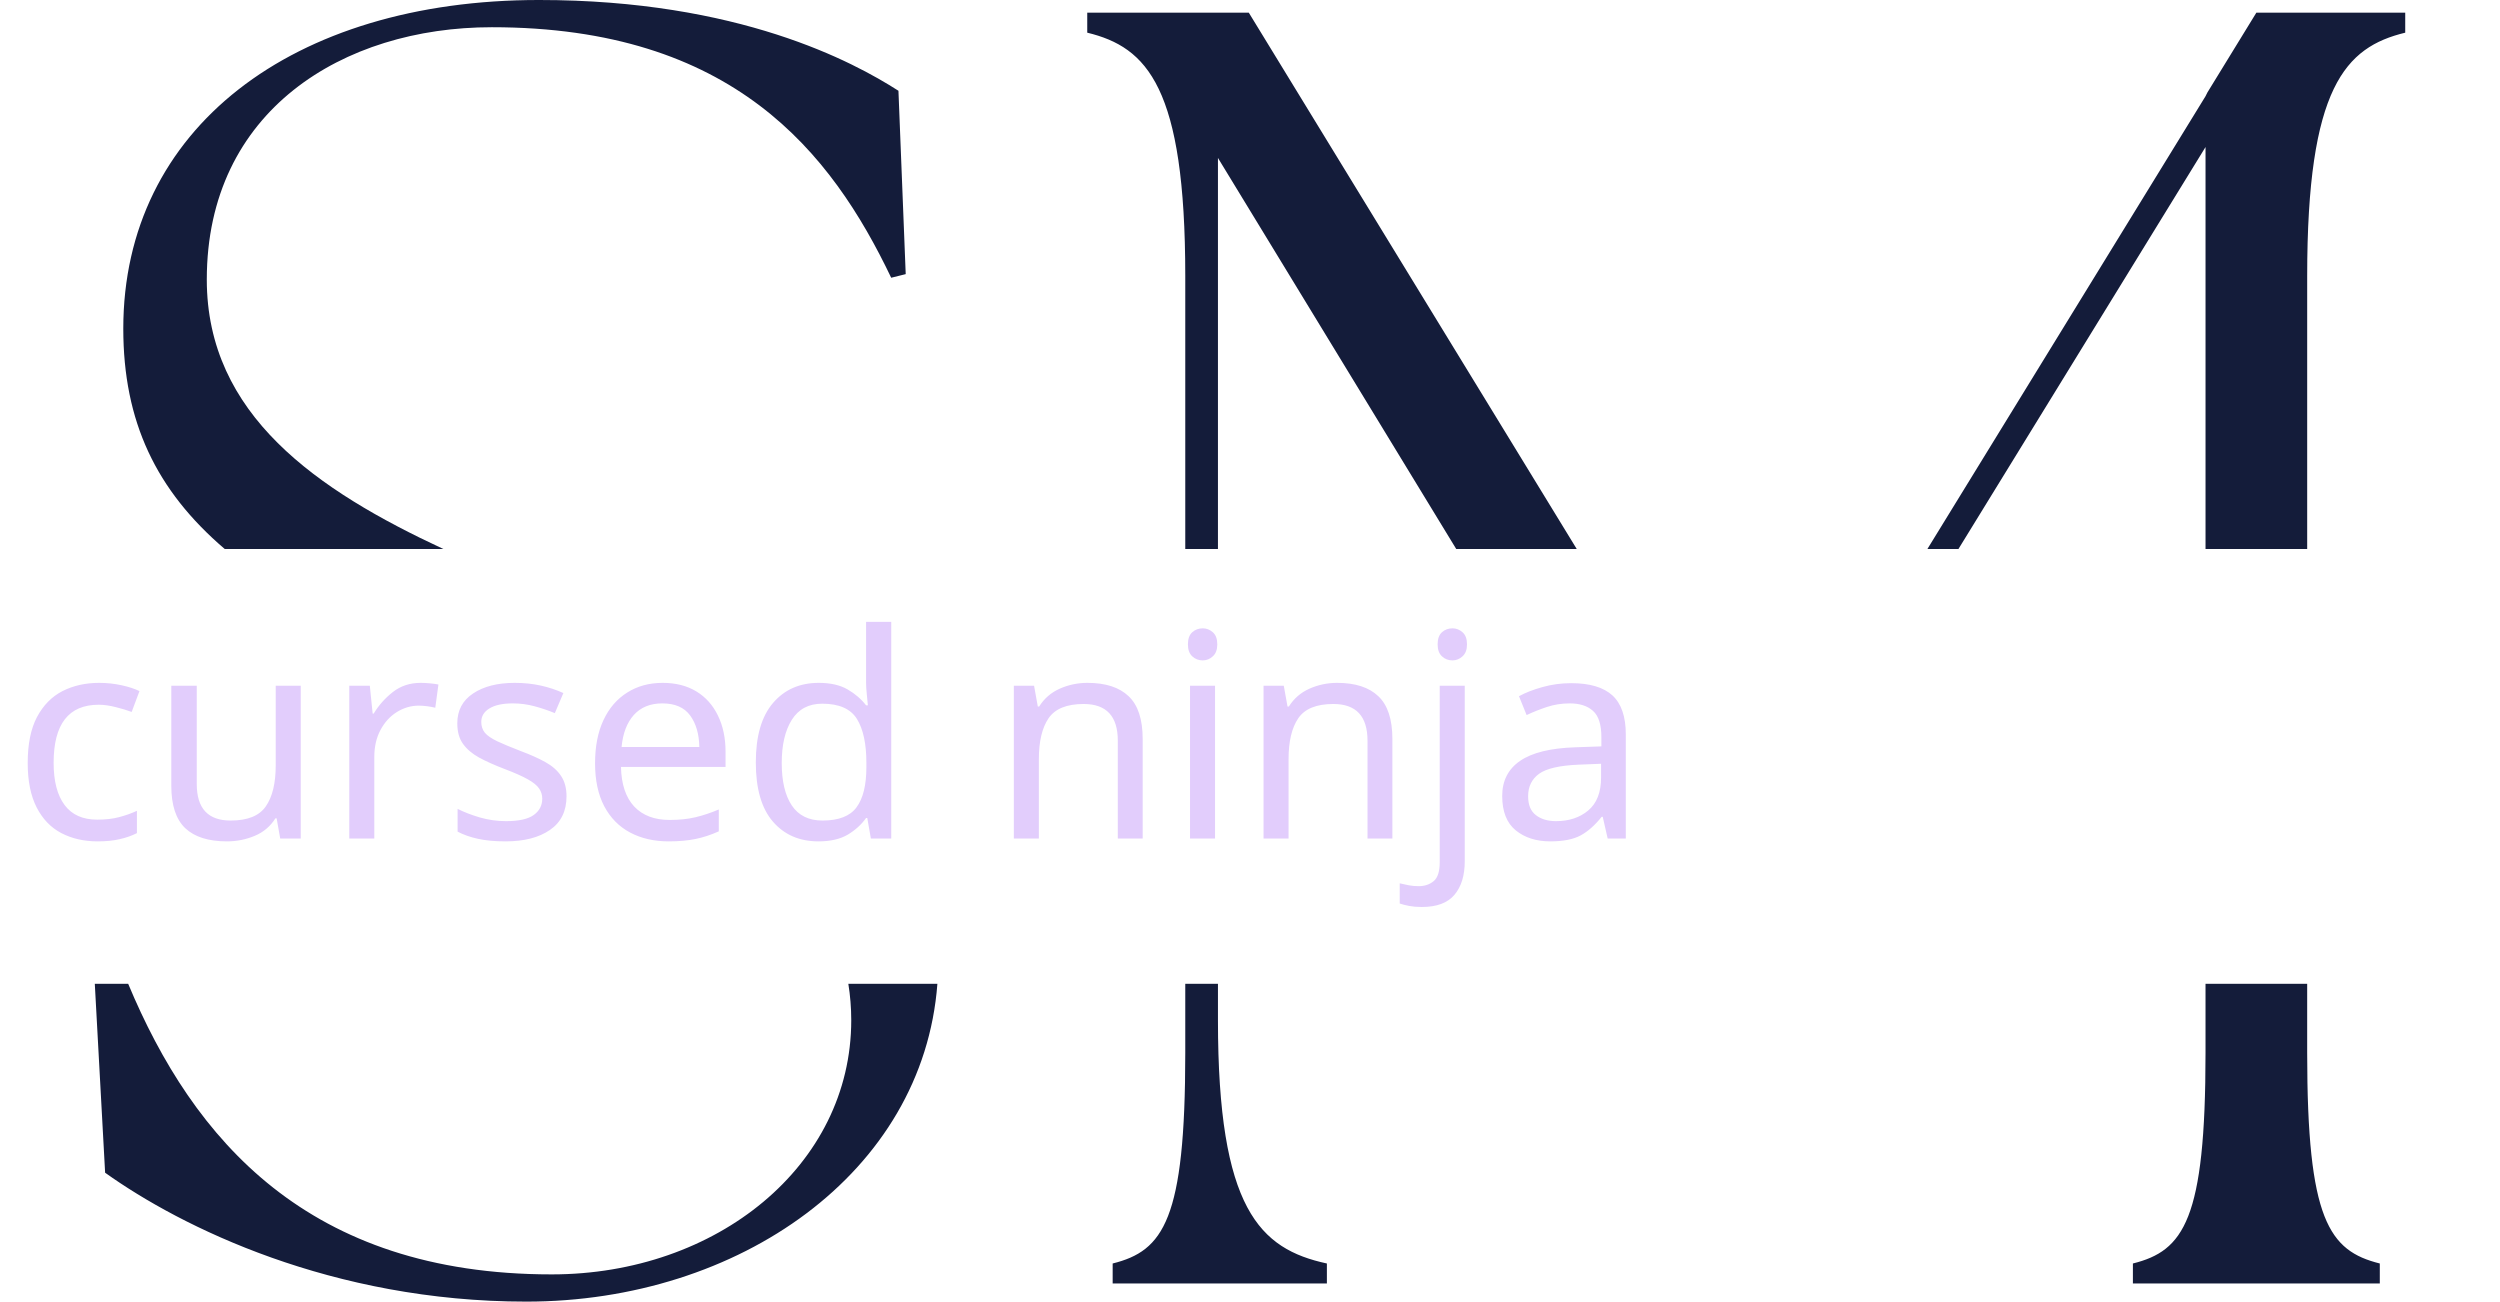
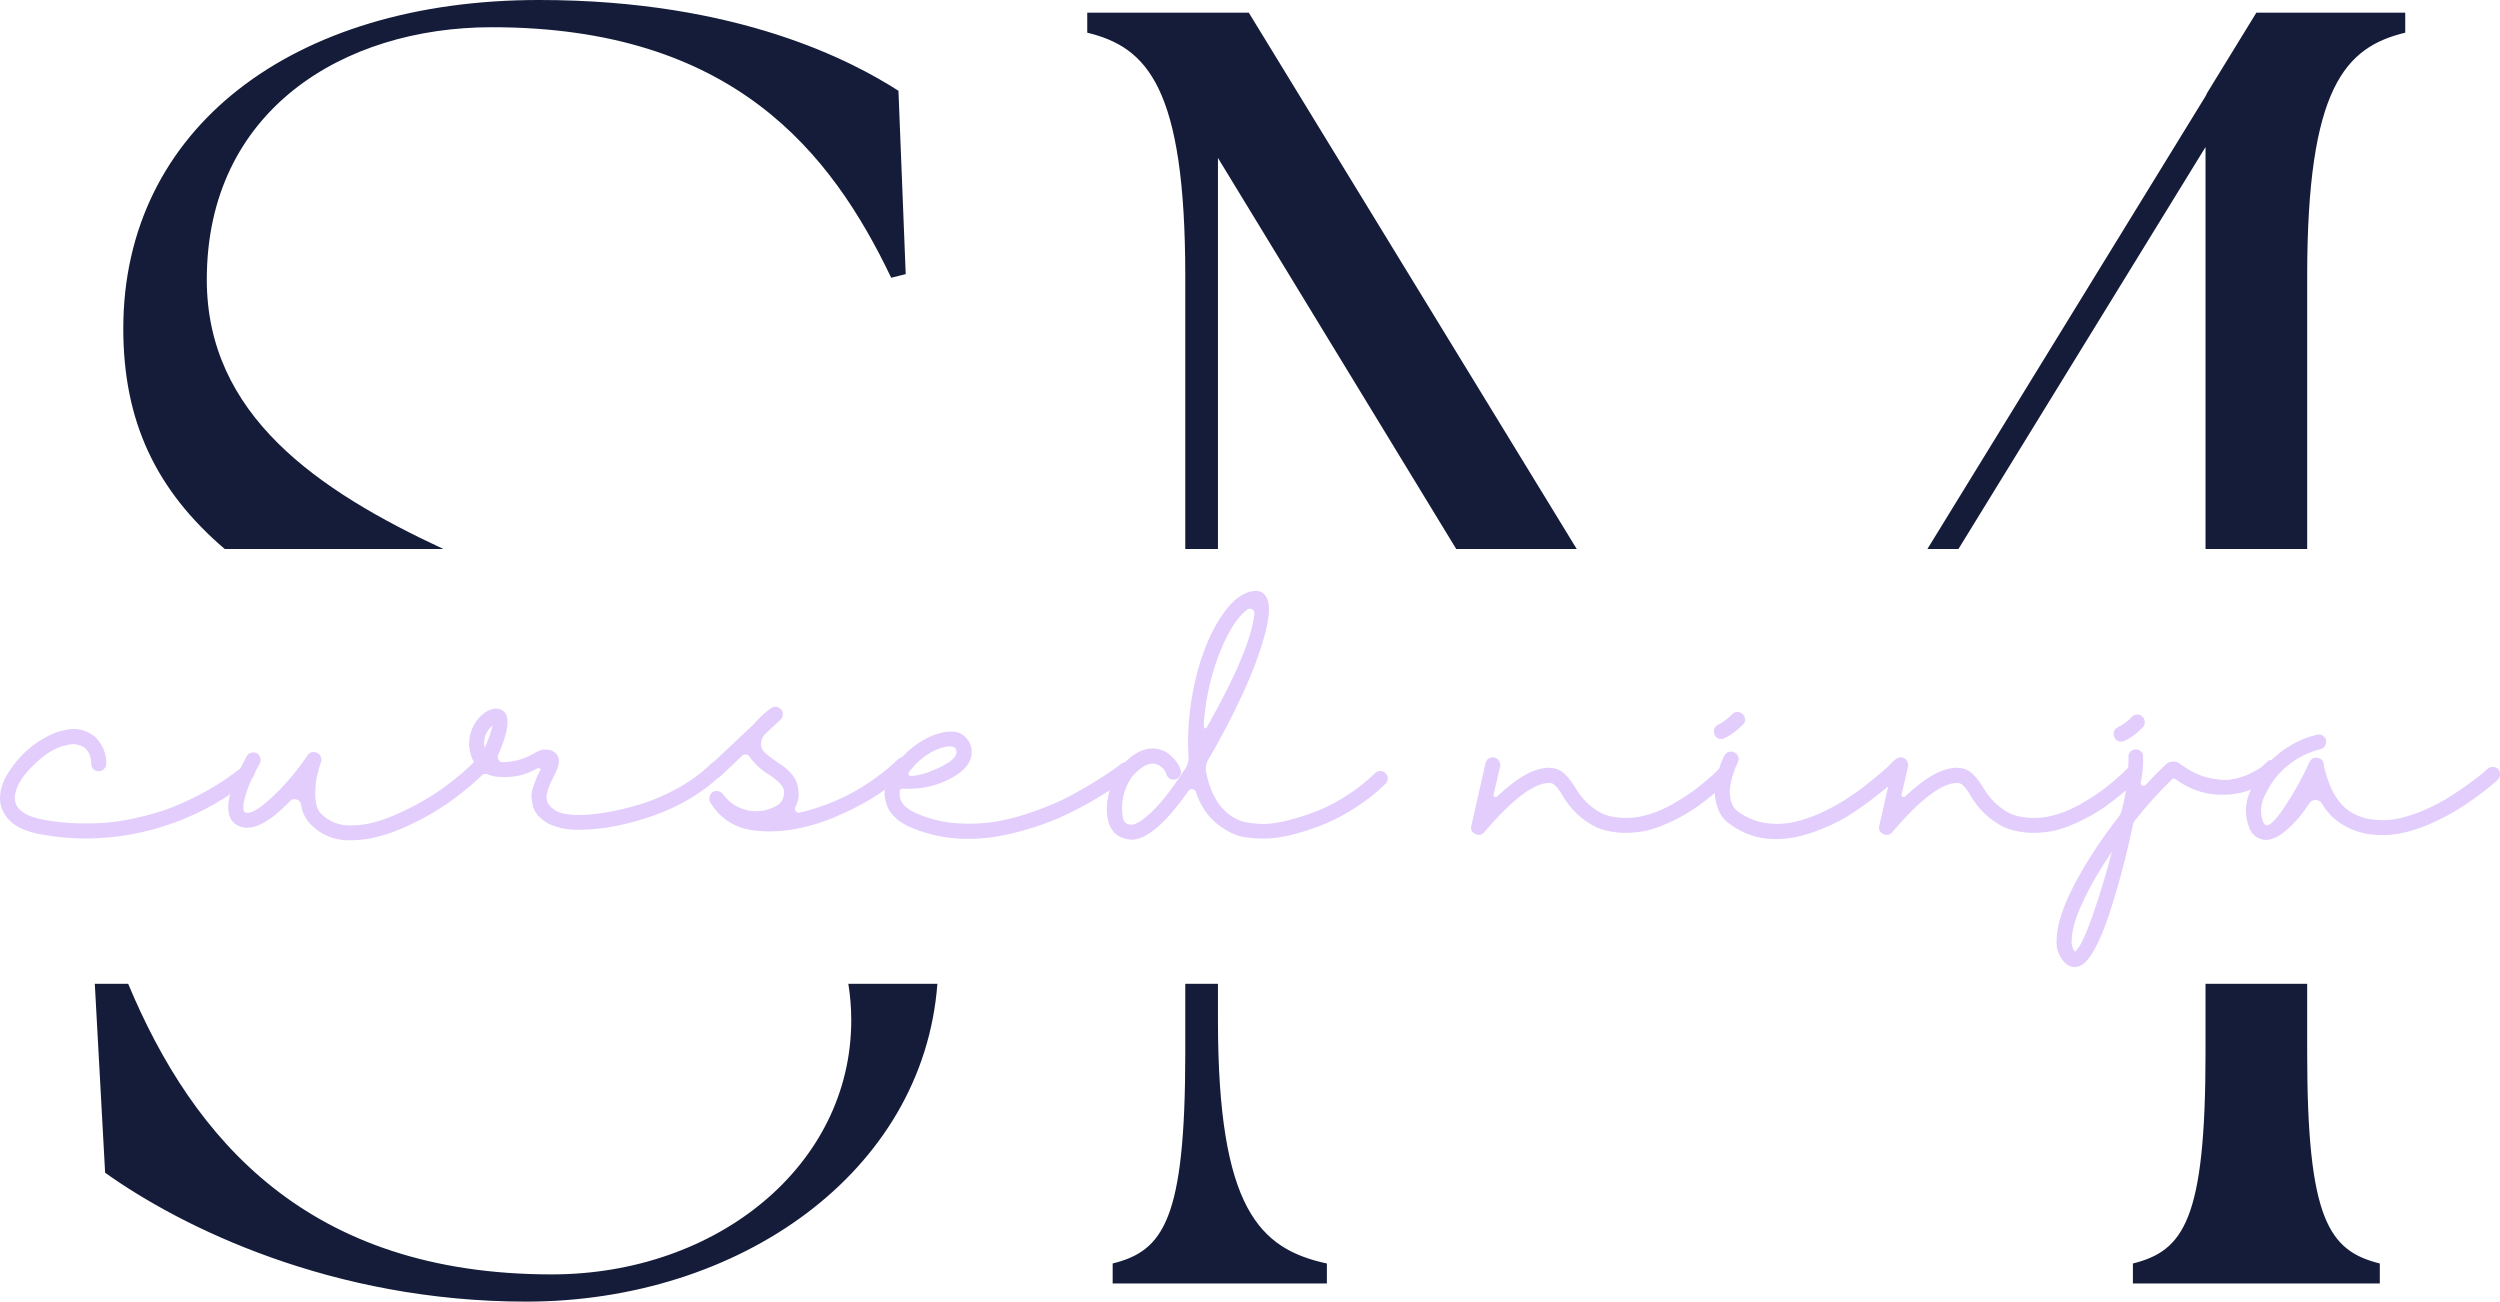
<svg xmlns="http://www.w3.org/2000/svg" width="68.986mm" height="35.918mm" viewBox="0 0 68.986 35.918" version="1.1" id="svg14675">
  <defs id="defs14672" />
  <g id="layer1" transform="translate(-86.53794,-130.6711)">
    <g id="g15014">
      <g id="g29667" transform="matrix(0.2645833,0,0,0.2645833,52.90653,84.74829)">
        <path id="text24363" style="font-size:189.333px;line-height:1.25;font-family:'FONTSPRING DEMO - The Seasons Light';-inkscape-font-specification:'FONTSPRING DEMO - The Seasons Light, ';fill:#141c3a;fill-opacity:1" d="m 183.326,173.566 c -25.749,0 -43.357,13.443 -43.357,34.27 0,9.703 3.422,16.868 10.58,22.988 h 22.803 c -13.171,-6.125 -24.674,-13.989 -24.674,-28.102 0,-17.608 14.199,-26.316 29.725,-26.316 25.181,0 35.406,13.063 41.654,26.127 l 1.514,-0.377 -0.758,-19.123 c -4.733,-3.029 -16.66,-9.467 -37.486,-9.467 z m 57.178,1.324 v 2.084 c 6.248,1.515 10.223,5.68 10.223,25.371 v 28.479 h 3.408 v -40.785 l 24.852,40.785 h 12.568 l -34.201,-55.934 z m 121.93,0 -5.111,8.332 -0.189,0.379 -29.008,47.223 h 3.238 l 25.77,-41.922 v 41.922 h 10.602 V 202.346 c 0,-19.691 3.977,-23.856 10.225,-25.371 v -2.084 z m -225.436,101.281 1.076,19.703 c 7.952,5.68 23.667,13.443 43.926,13.443 22.189,0 41.395,-13.458 42.875,-33.146 h -9.287 c 0.194,1.221 0.303,2.483 0.303,3.799 0,15.147 -14.011,26.508 -31.24,26.508 -25.398,0 -37.376,-14.04 -44.172,-30.307 z m 113.729,0 v 7.207 c 0,17.419 -2.271,20.638 -7.572,21.963 v 2.082 h 22.342 v -2.082 c -7.005,-1.515 -11.361,-5.68 -11.361,-25.371 v -3.799 z m 106.406,0 v 7.207 c 0,17.419 -2.273,20.638 -7.574,21.963 v 2.082 h 25.75 v -2.082 c -5.301,-1.325 -7.574,-4.544 -7.574,-21.963 v -7.207 z" />
-         <text xml:space="preserve" style="font-style:normal;font-variant:normal;font-weight:normal;font-stretch:normal;font-size:29.733px;line-height:1.25;font-family:Halimun;-inkscape-font-specification:Halimun;fill:#e2cdfc;fill-opacity:1" x="128.36" y="261.021" id="text27661">
-           <tspan id="tspan27659" x="128.36" y="261.021">cursed ninja</tspan>
-         </text>
+         <g aria-label="cursed ninja" id="text27661" style="font-size:29.733px;line-height:1.25;font-family:Halimun;-inkscape-font-specification:Halimun;fill:#e2cdfc">
+           <path d="m 152.919,253.35 q 0.327,0 0.535,0.238 0.238,0.238 0.208,0.565 0,0.327 -0.268,0.535 -3.627,3.033 -8.087,4.668 -4.46,1.635 -9.217,1.665 -2.319,0 -4.609,-0.416 -1.338,-0.238 -2.26,-0.684 -0.922,-0.476 -1.338,-1.041 -0.446,-0.565 -0.595,-1.041 -0.178,-0.505 -0.178,-1.011 0,-1.487 1.13,-3.063 1.1,-1.606 2.617,-2.676 1.546,-1.07 2.854,-1.338 1.814,-0.505 3.271,0.624 1.219,1.16 1.219,2.854 -0.03,0.327 -0.268,0.565 -0.208,0.208 -0.535,0.208 -0.327,0 -0.565,-0.238 -0.208,-0.238 -0.208,-0.565 0.03,-0.951 -0.654,-1.635 -0.922,-0.595 -1.962,-0.268 -1.635,0.297 -3.509,2.171 -1.843,1.843 -1.843,3.36 0.03,1.695 3.092,2.26 1.903,0.327 3.836,0.357 1.962,0.03 3.568,-0.178 1.635,-0.238 3.241,-0.654 1.606,-0.416 2.854,-0.922 1.249,-0.505 2.408,-1.1 1.189,-0.624 1.962,-1.1 0.803,-0.476 1.487,-0.981 0.684,-0.505 0.922,-0.684 0.238,-0.208 0.327,-0.297 0.238,-0.208 0.565,-0.178 z" id="path826" />
+           <path d="m 177.449,252.458 q 0.327,-0.03 0.565,0.208 0.238,0.208 0.238,0.535 0,0.327 -0.208,0.565 -1.606,1.665 -3.895,3.33 -2.26,1.635 -5.144,2.884 -2.884,1.219 -5.203,1.219 h -0.059 q -2.587,0.089 -4.341,-1.784 -0.743,-0.833 -0.892,-1.933 -0.059,-0.416 -0.476,-0.535 -0.387,-0.119 -0.684,0.178 -3.538,3.687 -5.56,2.468 -0.714,-0.416 -0.833,-1.338 -0.149,-0.951 0.238,-2.111 0.387,-1.16 0.803,-2.022 0.387,-0.862 0.862,-1.725 0.178,-0.268 0.476,-0.327 0.297,-0.089 0.565,0.059 0.268,0.149 0.357,0.446 0.089,0.297 -0.03,0.595 -0.714,1.219 -1.189,2.408 -0.446,1.189 -0.535,1.843 -0.059,0.624 0.089,0.833 0.743,0.446 2.765,-1.427 2.052,-1.873 3.836,-4.49 0.178,-0.268 0.446,-0.327 0.297,-0.059 0.565,0.089 0.268,0.119 0.357,0.387 0.119,0.268 0.03,0.535 -0.238,0.684 -0.446,1.606 -0.178,0.892 -0.149,2.052 0.059,1.16 0.535,1.695 1.338,1.338 3.211,1.279 h 0.059 q 2.081,0 4.728,-1.189 2.676,-1.189 4.787,-2.706 2.141,-1.546 3.568,-3.063 0.238,-0.238 0.565,-0.238 z" id="path828" />
+           <path d="m 201.89,252.963 q 0.327,0 0.535,0.238 0.238,0.238 0.238,0.565 0,0.297 -0.238,0.535 -2.884,2.795 -7.106,4.311 -4.222,1.487 -7.731,1.487 -1.695,0.089 -3.271,-0.624 -0.684,-0.387 -1.1,-0.862 -0.416,-0.476 -0.535,-1.011 -0.119,-0.565 -0.149,-1.011 0,-0.446 0.208,-1.011 0.208,-0.595 0.327,-0.892 0.149,-0.327 0.387,-0.803 0.089,-0.178 -0.149,-0.208 -0.119,0 -0.327,0.119 -1.635,0.892 -3.509,0.803 -0.833,0.03 -1.635,-0.327 -0.297,0.089 -0.595,-0.059 -0.476,-0.238 -0.416,-0.773 -0.446,-0.535 -0.624,-1.219 -0.357,-1.219 0.059,-2.408 0.416,-1.189 1.457,-1.962 1.249,-0.743 1.962,-0.059 0.981,0.922 -0.654,4.609 -0.059,0.149 0.089,0.416 0.149,0.238 0.357,0.238 1.725,0 3.241,-0.862 0.446,-0.268 0.714,-0.357 0.268,-0.119 0.714,-0.089 0.446,0 0.833,0.297 0.387,0.297 0.416,0.773 0.03,0.476 -0.119,0.833 -0.119,0.327 -0.416,0.922 -0.743,1.368 -0.743,2.2 0.03,0.803 1.011,1.368 0.595,0.357 1.933,0.416 1.338,0.059 3.152,-0.238 1.814,-0.297 3.746,-0.892 1.933,-0.595 3.925,-1.695 1.992,-1.13 3.449,-2.557 0.238,-0.208 0.565,-0.208 z m -24.233,-1.397 q 0.535,-1.13 0.833,-2.349 -1.1,0.951 -0.833,2.349 z" id="path830" />
+           <path d="m 221.276,252.547 q 0.327,0 0.535,0.238 0.238,0.208 0.238,0.535 0,0.327 -0.208,0.565 -2.587,2.587 -6.72,4.49 -4.133,1.903 -7.731,1.903 -0.773,0 -1.487,-0.089 -1.487,-0.119 -2.735,-0.892 -1.249,-0.803 -1.992,-2.081 -0.149,-0.268 -0.059,-0.565 0.059,-0.297 0.327,-0.476 0.268,-0.178 0.565,-0.089 0.327,0.059 0.505,0.327 0.981,1.308 2.557,1.665 1.606,0.327 3.033,-0.476 0.624,-0.357 0.743,-1.041 0.149,-0.714 -0.357,-1.249 -0.505,-0.535 -1.13,-0.922 -1.249,-0.743 -2.081,-1.903 -0.119,-0.208 -0.357,-0.238 -0.238,-0.03 -0.387,0.119 l -2.26,2.141 q -0.327,0.297 -0.773,0.178 -0.446,-0.119 -0.535,-0.565 -0.119,-0.446 0.238,-0.773 l 4.549,-4.282 q 0.773,-0.922 1.754,-1.635 0.238,-0.178 0.535,-0.149 0.327,0.03 0.535,0.268 0.208,0.238 0.178,0.565 -0.03,0.297 -0.238,0.505 l -1.635,1.516 q -0.387,0.446 -0.416,1.041 0,0.476 0.446,0.922 0.476,0.416 1.338,1.011 0.922,0.535 1.576,1.368 0.505,0.714 0.565,1.606 0.089,0.862 -0.327,1.635 -0.119,0.238 0.03,0.446 0.178,0.208 0.446,0.149 5.828,-1.397 10.199,-5.53 0.208,-0.238 0.535,-0.238 z" id="path832" />
+           <path d="m 244.557,253.082 q 0.327,0.03 0.535,0.297 0.208,0.238 0.178,0.565 -0.03,0.327 -0.297,0.535 -0.446,0.357 -1.1,0.833 -0.654,0.476 -2.527,1.606 -1.873,1.1 -3.746,1.933 -1.843,0.833 -4.46,1.516 -2.617,0.684 -4.995,0.684 -3.033,0.03 -5.828,-1.1 -0.892,-0.357 -1.516,-0.833 -0.595,-0.505 -0.892,-0.951 -0.297,-0.476 -0.416,-0.981 -0.149,-0.535 -0.119,-0.922 0,-0.387 0.089,-0.773 0.327,-1.397 1.546,-2.765 1.219,-1.368 2.706,-2.141 1.516,-0.773 2.706,-0.714 0.803,0 1.368,0.565 0.595,0.565 0.654,1.397 0.149,1.427 -1.606,2.587 -2.527,1.576 -5.53,1.397 -0.149,-0.03 -0.268,0.059 -0.119,0.089 -0.089,0.238 -0.208,1.516 1.962,2.379 1.933,0.803 4.163,0.951 2.23,0.119 4.163,-0.238 1.933,-0.357 3.955,-1.1 2.022,-0.743 3.449,-1.487 1.457,-0.773 2.795,-1.606 1.368,-0.862 1.843,-1.219 0.505,-0.357 0.714,-0.535 0.268,-0.208 0.565,-0.178 z m -22.568,0.922 q -0.387,0.535 0.327,0.476 1.249,-0.089 3.181,-1.07 0.297,-0.178 0.505,-0.297 0.922,-0.624 0.862,-1.13 -0.03,-0.327 -0.149,-0.416 -0.119,-0.119 -0.387,-0.149 -0.951,-0.059 -2.23,0.684 -1.249,0.743 -2.111,1.903 z" id="path834" />
+           <path d="m 271.079,253.974 q 0.327,0 0.535,0.238 0.238,0.238 0.238,0.565 0,0.297 -0.238,0.535 -1.368,1.338 -3.063,2.438 -1.695,1.1 -3.36,1.784 -1.635,0.654 -3.36,1.1 -1.695,0.416 -3.063,0.387 -1.368,0 -2.468,-0.268 -1.606,-0.565 -2.795,-1.754 -1.16,-1.219 -1.665,-2.825 -0.089,-0.268 -0.387,-0.297 -0.268,-0.03 -0.416,0.208 -3.568,5.055 -5.917,5.055 -0.149,0 -0.297,-0.03 -0.714,-0.089 -1.279,-0.505 -0.535,-0.446 -0.773,-1.13 -0.446,-1.487 0,-3.211 0.416,-1.725 1.189,-2.676 2.111,-2.438 4.163,-1.843 0.773,0.238 1.338,0.862 0.595,0.595 0.833,1.397 0.03,0.297 -0.178,0.565 -0.178,0.268 -0.476,0.297 -0.327,0.059 -0.595,-0.119 -0.238,-0.208 -0.297,-0.505 -0.327,-0.773 -1.16,-1.011 -1.041,-0.238 -2.438,1.368 -1.338,1.992 -0.922,4.341 0.178,0.595 0.803,0.624 0.654,0.089 1.992,-1.13 1.368,-1.219 3.181,-3.895 0.297,-0.446 0.595,-0.922 0.327,-0.535 0.268,-1.16 -0.119,-1.933 0.059,-3.865 0.268,-3.092 1.189,-6.066 0.951,-2.973 2.408,-5.025 1.487,-2.081 3.092,-2.289 0.892,-0.149 1.368,0.624 0.624,1.011 -0.178,3.984 -0.803,2.944 -2.408,6.363 -1.576,3.39 -3.449,6.571 -0.387,0.654 -0.238,1.397 0.862,4.163 3.865,5.114 0.892,0.208 2.022,0.238 1.16,0 2.676,-0.387 1.546,-0.387 3.033,-0.981 1.516,-0.595 3.122,-1.635 1.606,-1.041 2.914,-2.319 0.208,-0.208 0.535,-0.208 z m -18.405,-5.233 q -0.059,0.803 0.119,0.803 0.119,0 0.297,-0.327 4.43,-7.85 4.847,-11.626 0.03,-0.327 -0.238,-0.476 -0.268,-0.149 -0.505,0.03 -1.487,1.07 -2.825,4.371 -1.338,3.3 -1.695,7.225 z" id="path836" />
+           <path d="m 307.027,253.409 q 0.327,0 0.565,0.208 0.238,0.208 0.238,0.535 0.03,0.327 -0.208,0.565 -0.178,0.208 -0.505,0.535 -0.327,0.327 -1.219,1.07 -0.892,0.743 -1.814,1.397 -0.922,0.654 -2.26,1.338 -1.308,0.654 -2.587,1.041 -1.279,0.357 -2.795,0.327 -1.487,-0.03 -2.825,-0.565 -2.319,-1.16 -3.598,-3.419 0,-0.03 -0.149,-0.238 -0.119,-0.208 -0.238,-0.327 -0.089,-0.149 -0.268,-0.327 -0.149,-0.178 -0.357,-0.268 -0.178,-0.089 -0.387,-0.059 -2.379,0.059 -6.72,5.144 -0.387,0.446 -0.922,0.178 -0.565,-0.268 -0.416,-0.862 l 1.487,-6.541 q 0.059,-0.297 0.327,-0.476 0.297,-0.178 0.595,-0.089 0.327,0.059 0.476,0.357 0.178,0.268 0.119,0.565 l -0.684,2.944 q -0.03,0.149 0.119,0.238 0.149,0.059 0.268,-0.059 3.3,-3.122 5.56,-2.973 0.951,0.059 1.606,0.773 0.505,0.535 0.892,1.16 1.011,1.843 2.854,2.825 0.922,0.387 1.933,0.446 1.011,0.059 1.903,-0.089 0.922,-0.178 1.873,-0.535 0.951,-0.387 1.725,-0.833 0.803,-0.446 1.576,-0.981 0.803,-0.535 1.338,-0.981 0.535,-0.446 1.041,-0.892 0.505,-0.446 0.654,-0.624 0.178,-0.178 0.268,-0.268 0.208,-0.238 0.535,-0.238 z" id="path838" />
+           <path d="m 325.075,252.755 q 0.327,0 0.565,0.238 0.238,0.208 0.238,0.535 0,0.327 -0.208,0.565 -0.357,0.357 -0.922,0.892 -0.565,0.505 -2.081,1.695 -1.487,1.16 -2.973,2.081 -1.487,0.892 -3.509,1.606 -2.022,0.714 -3.806,0.714 -2.735,0.03 -4.906,-1.606 -0.833,-0.595 -1.189,-1.576 -0.357,-0.981 -0.327,-1.814 0.03,-0.833 0.297,-1.784 0.268,-0.951 0.416,-1.338 0.178,-0.387 0.297,-0.624 0.178,-0.268 0.476,-0.357 0.297,-0.089 0.565,0.059 0.297,0.149 0.387,0.446 0.119,0.297 -0.03,0.565 -0.059,0.149 -0.208,0.446 -0.119,0.268 -0.357,0.981 -0.208,0.714 -0.268,1.338 -0.059,0.624 0.119,1.338 0.208,0.684 0.743,1.07 1.308,0.951 2.914,1.189 1.606,0.208 3.063,-0.149 1.487,-0.357 3.033,-1.1 1.576,-0.773 2.735,-1.576 1.189,-0.803 2.26,-1.695 1.1,-0.892 1.546,-1.308 0.446,-0.446 0.595,-0.595 0.238,-0.238 0.535,-0.238 z m -18.435,-2.111 q -0.595,0 -0.743,-0.595 -0.149,-0.595 0.387,-0.892 0.833,-0.416 1.487,-1.1 0.238,-0.238 0.535,-0.238 0.327,0 0.565,0.238 0.238,0.208 0.238,0.535 0.03,0.297 -0.208,0.535 -0.833,0.862 -1.873,1.397 -0.178,0.119 -0.387,0.119 z" id="path840" />
+           <path d="m 349.575,253.409 q 0.327,0 0.565,0.208 0.238,0.208 0.238,0.535 0.03,0.327 -0.208,0.565 -0.178,0.208 -0.505,0.535 -0.327,0.327 -1.219,1.07 -0.892,0.743 -1.814,1.397 -0.922,0.654 -2.26,1.338 -1.308,0.654 -2.587,1.041 -1.279,0.357 -2.795,0.327 -1.487,-0.03 -2.825,-0.565 -2.319,-1.16 -3.598,-3.419 0,-0.03 -0.149,-0.238 -0.119,-0.208 -0.238,-0.327 -0.089,-0.149 -0.268,-0.327 -0.149,-0.178 -0.357,-0.268 -0.178,-0.089 -0.387,-0.059 -2.379,0.059 -6.72,5.144 -0.387,0.446 -0.922,0.178 -0.565,-0.268 -0.416,-0.862 l 1.487,-6.541 q 0.059,-0.297 0.327,-0.476 0.297,-0.178 0.595,-0.089 0.327,0.059 0.476,0.357 0.178,0.268 0.119,0.565 l -0.684,2.944 q -0.03,0.149 0.119,0.238 0.149,0.059 0.268,-0.059 3.3,-3.122 5.56,-2.973 0.951,0.059 1.606,0.773 0.505,0.535 0.892,1.16 1.011,1.843 2.854,2.825 0.922,0.387 1.933,0.446 1.011,0.059 1.903,-0.089 0.922,-0.178 1.873,-0.535 0.951,-0.387 1.725,-0.833 0.803,-0.446 1.576,-0.981 0.803,-0.535 1.338,-0.981 0.535,-0.446 1.041,-0.892 0.505,-0.446 0.654,-0.624 0.178,-0.178 0.268,-0.268 0.208,-0.238 0.535,-0.238 z" id="path842" />
+           <path d="m 348.356,250.912 q -0.624,0 -0.773,-0.595 -0.149,-0.595 0.387,-0.892 0.862,-0.416 1.487,-1.1 0.238,-0.238 0.565,-0.238 0.327,0 0.535,0.238 0.238,0.208 0.238,0.535 0.03,0.327 -0.208,0.565 -0.803,0.862 -1.873,1.397 -0.178,0.089 -0.357,0.089 z m 15.699,1.903 q 0.327,-0.03 0.565,0.208 0.238,0.208 0.238,0.535 0.03,0.327 -0.208,0.565 -2.171,2.111 -5.203,2.319 -3.033,0.178 -5.471,-1.635 -0.178,-0.119 -0.327,0.03 -2.081,2.022 -3.895,4.311 -0.119,0.149 -0.178,0.357 -1.1,5.263 -2.557,9.604 -1.487,4.341 -2.825,5.114 -0.357,0.208 -0.743,0.208 -0.565,-0.03 -0.981,-0.446 -0.981,-1.041 -0.862,-2.468 0.059,-2.319 1.903,-5.798 1.814,-3.449 4.579,-6.987 0.208,-0.268 0.297,-0.624 0.714,-2.676 0.714,-5.441 -0.059,-0.297 0.089,-0.565 0.178,-0.268 0.476,-0.357 0.327,-0.089 0.595,0.089 0.297,0.178 0.357,0.476 0.059,1.457 -0.238,2.884 -0.03,0.208 0.149,0.297 0.208,0.089 0.357,-0.059 1.16,-1.249 2.141,-2.171 0.297,-0.268 0.654,-0.268 0.387,-0.03 0.714,0.178 1.457,1.1 2.914,1.487 1.487,0.357 2.468,0.208 1.011,-0.149 1.962,-0.595 0.951,-0.476 1.279,-0.743 0.327,-0.297 0.505,-0.476 0.208,-0.238 0.535,-0.238 z m -20.546,20.011 q 0.684,-0.505 1.754,-3.509 1.07,-2.973 2.111,-6.928 -1.873,2.735 -3.003,5.174 -1.16,2.438 -1.189,4.014 -0.089,0.684 0.327,1.249 z" id="path844" />
+           <path d="m 387.128,253.558 q 0.327,0 0.535,0.238 0.208,0.238 0.178,0.565 0,0.327 -0.238,0.535 -0.268,0.238 -0.714,0.624 -0.416,0.357 -1.546,1.189 -1.13,0.833 -2.289,1.516 -1.16,0.684 -2.735,1.368 -1.576,0.654 -3.033,0.922 -1.457,0.268 -3.063,0.059 -1.606,-0.238 -2.944,-1.1 -1.249,-0.803 -1.992,-2.081 -0.208,-0.357 -0.654,-0.387 -0.416,-0.03 -0.654,0.327 -1.041,1.606 -2.289,2.706 -1.219,1.1 -2.26,1.13 h -0.03 q -0.535,-0.03 -0.981,-0.327 -0.476,-0.327 -0.684,-0.833 -0.892,-2.23 0.268,-4.341 0.981,-2.052 2.735,-3.479 1.784,-1.457 4.014,-1.992 0.446,-0.119 0.743,0.208 0.327,0.327 0.178,0.773 -0.119,0.416 -0.565,0.535 -1.873,0.446 -3.36,1.665 -1.487,1.189 -2.319,2.944 -0.833,1.427 -0.297,2.973 0.178,0.297 0.268,0.297 0.505,0.327 1.962,-1.843 1.457,-2.171 2.617,-4.698 0.238,-0.535 0.833,-0.446 0.565,0.089 0.654,0.654 0.03,0.149 0.059,0.416 0.059,0.238 0.268,0.922 0.208,0.654 0.476,1.249 0.268,0.595 0.773,1.279 0.505,0.654 1.1,1.041 1.13,0.743 2.527,0.892 1.427,0.149 2.706,-0.149 1.308,-0.297 2.735,-0.922 1.427,-0.654 2.468,-1.308 1.041,-0.654 2.052,-1.397 1.011,-0.743 1.368,-1.041 0.387,-0.327 0.565,-0.505 0.238,-0.208 0.565,-0.178 z" id="path846" />
+         </g>
      </g>
    </g>
  </g>
</svg>
